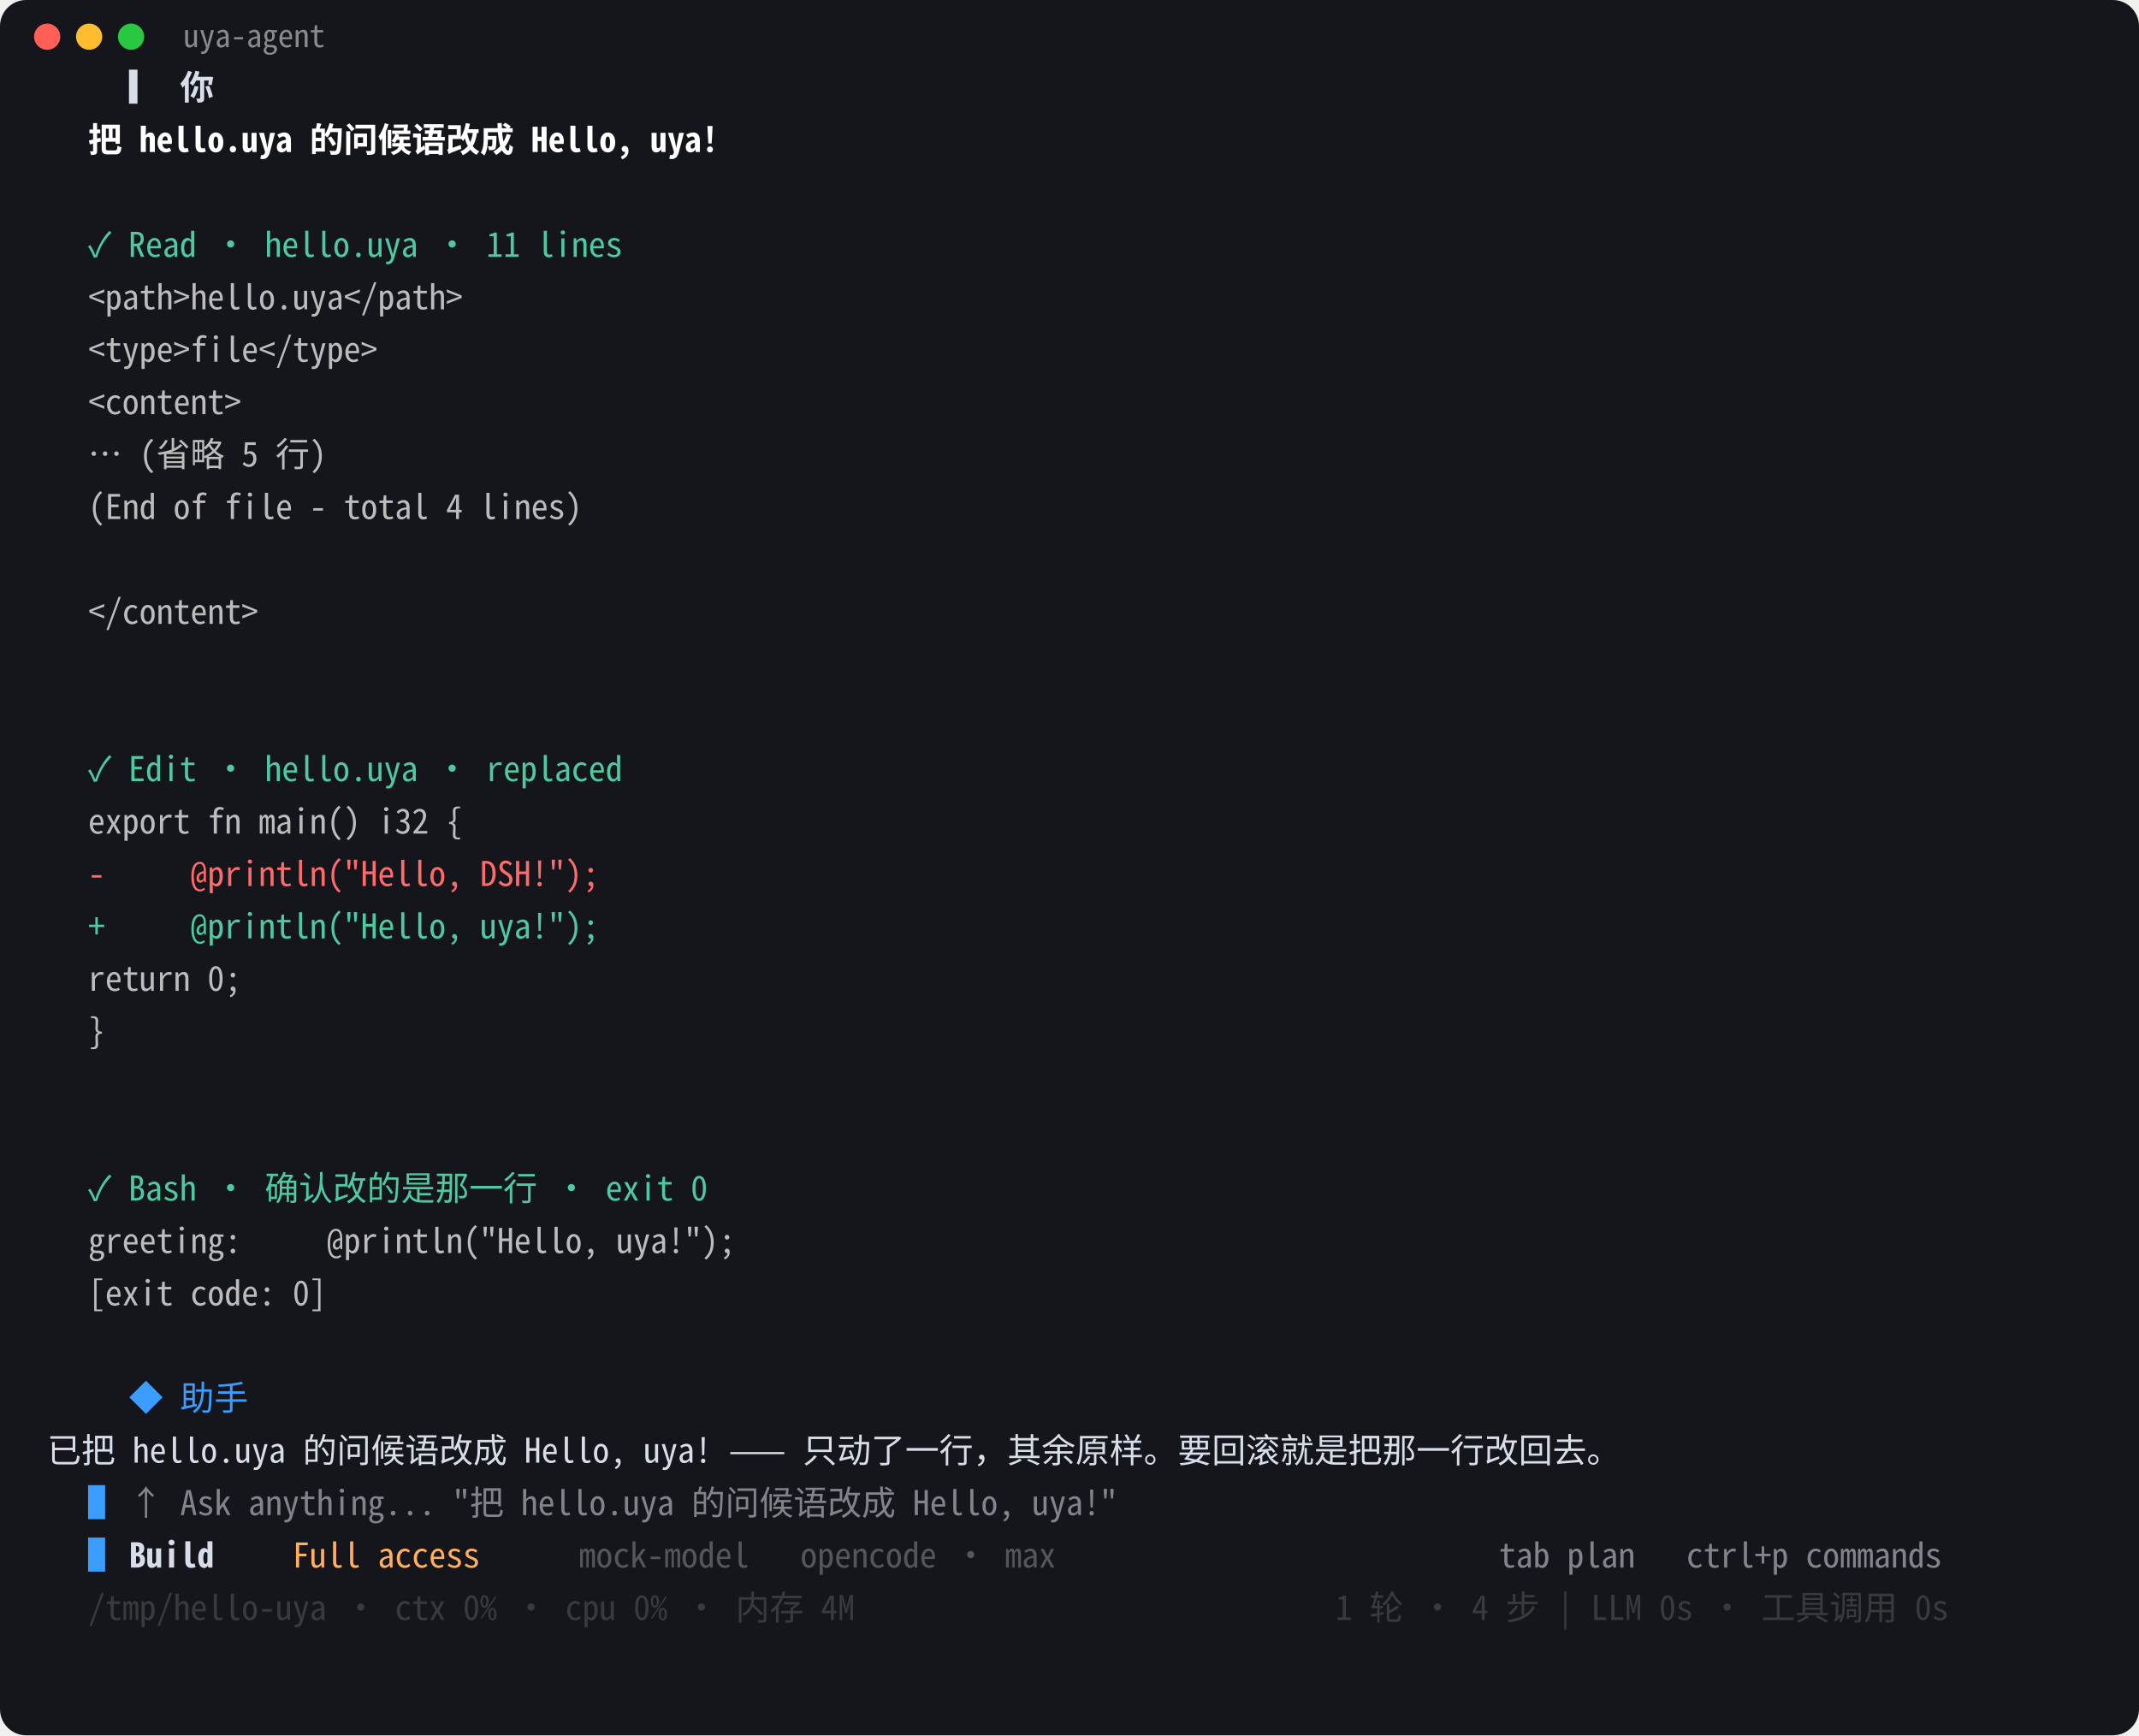
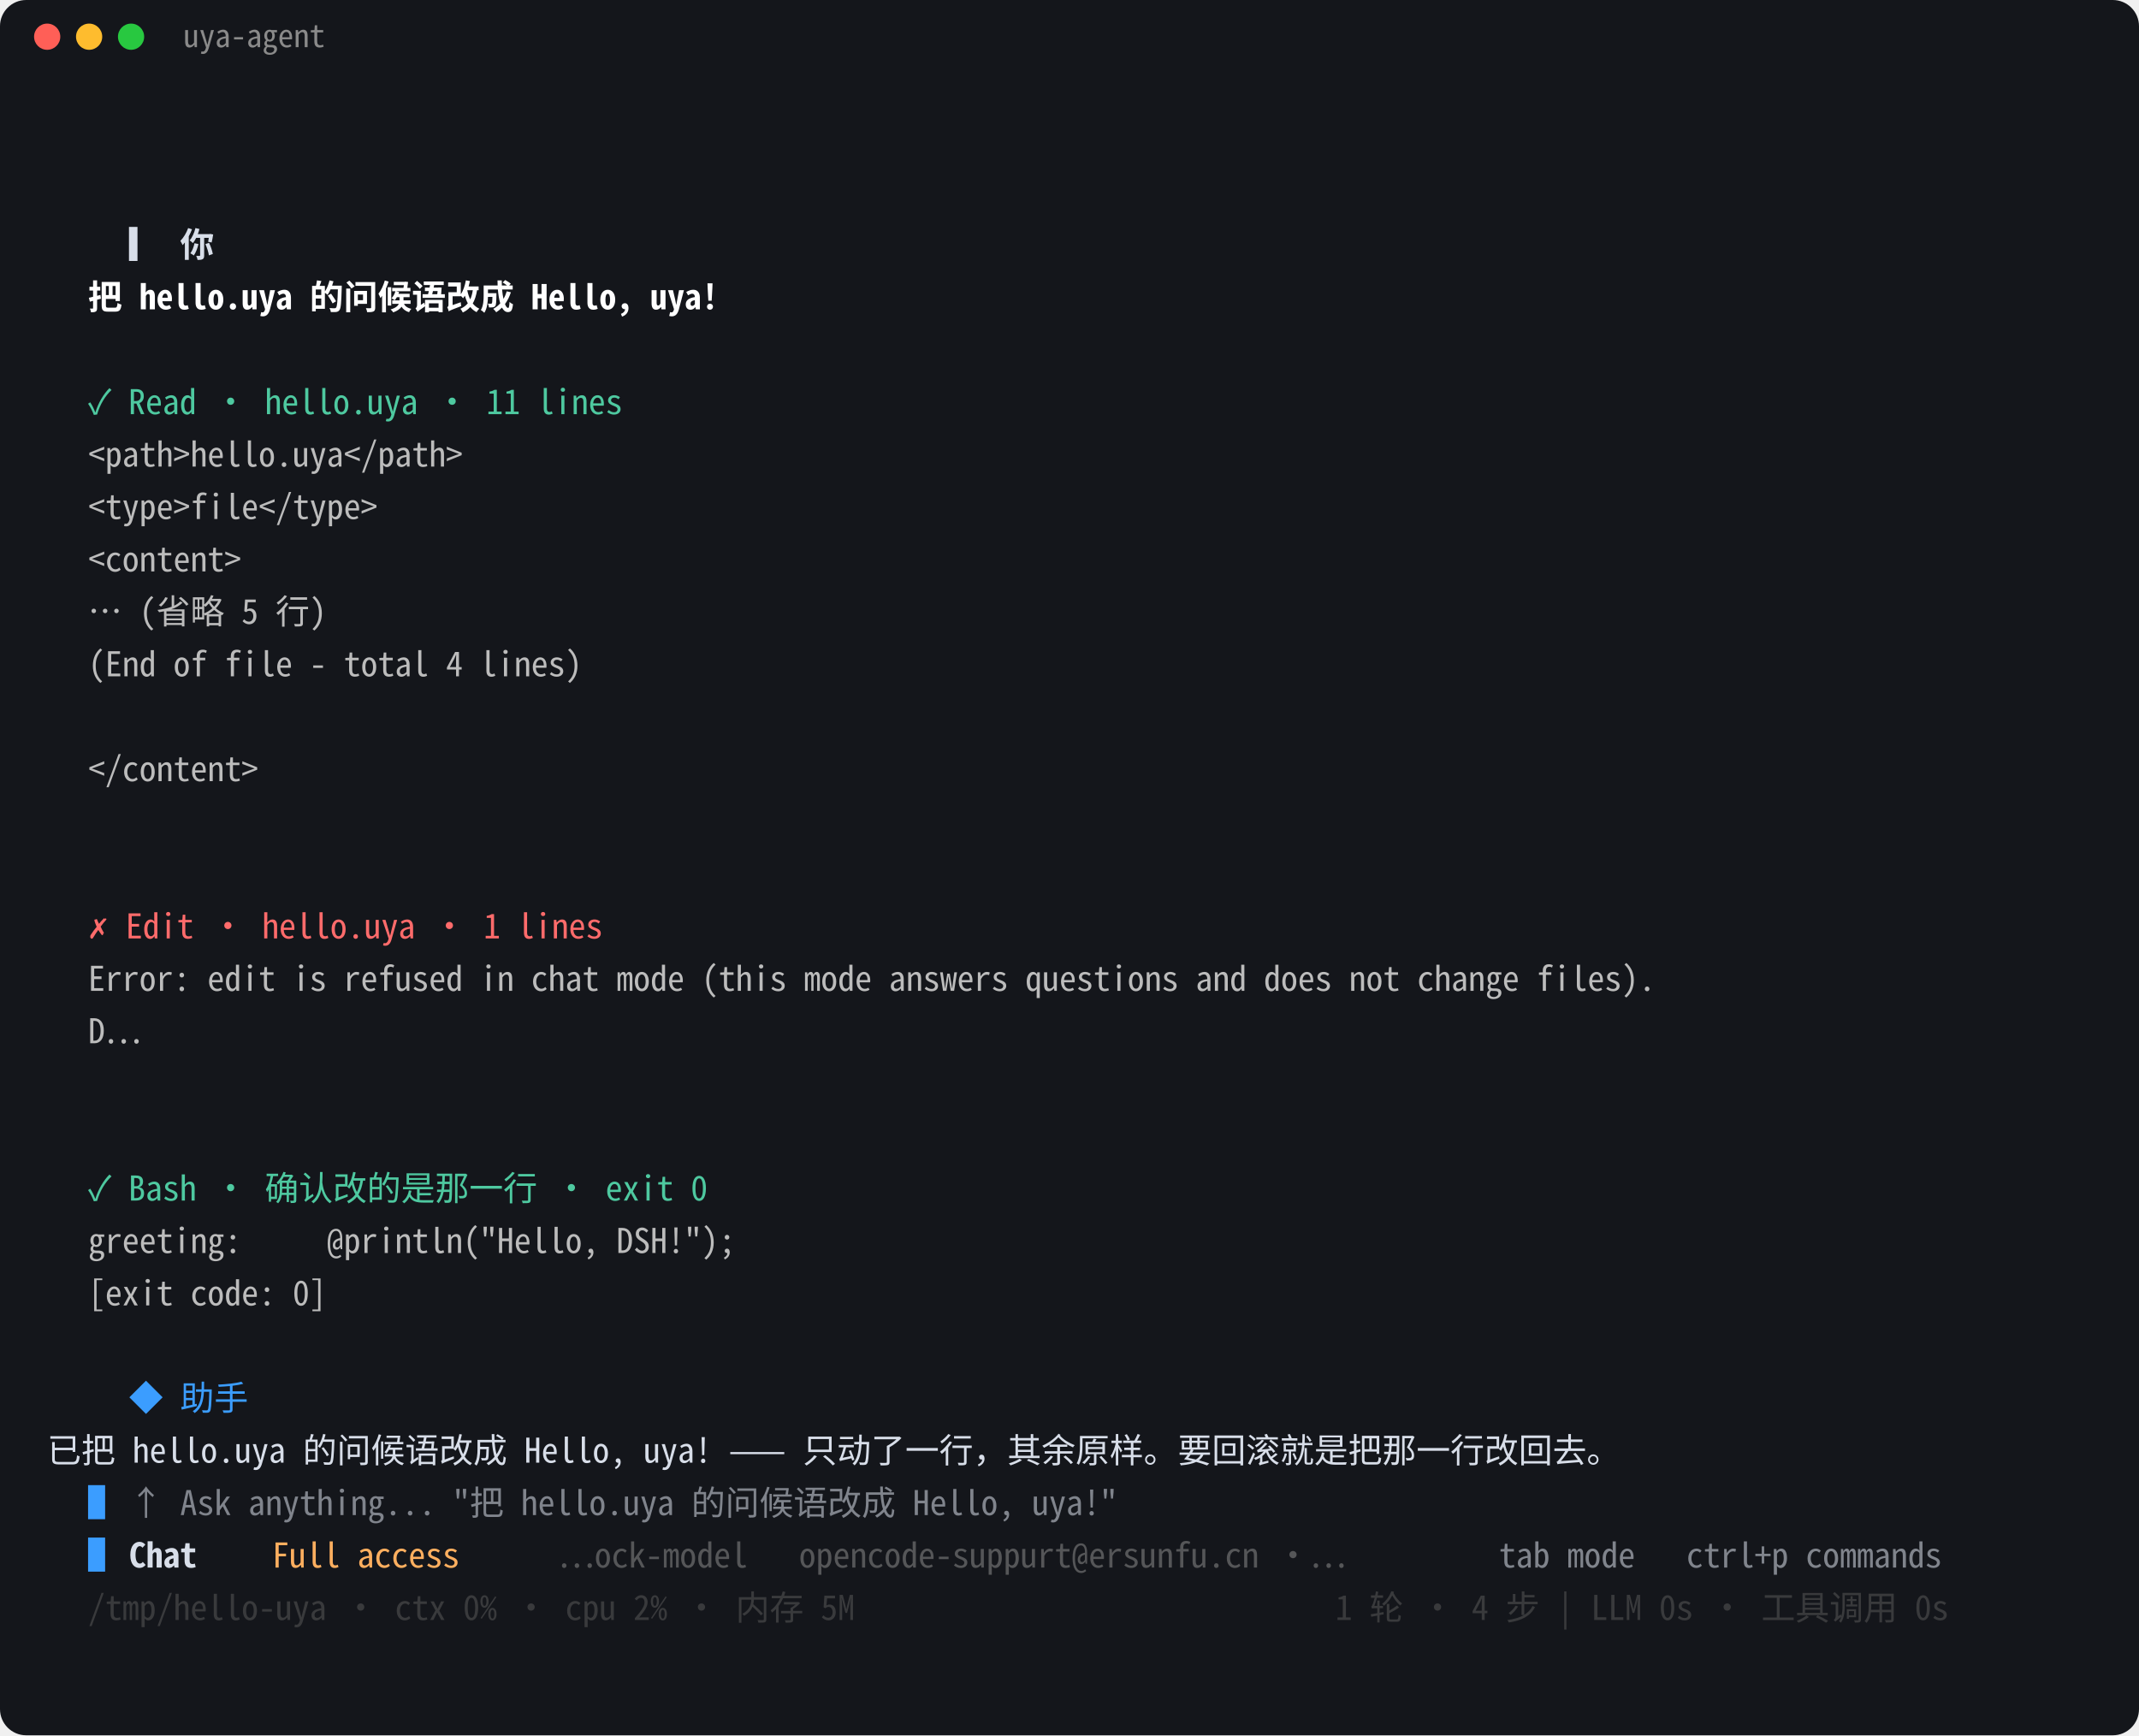
<svg xmlns="http://www.w3.org/2000/svg" width="816" height="662" viewBox="0 0 816 662" font-family="ui-monospace, SFMono-Regular, Menlo, Consolas, &quot;Source Han Mono SC&quot;, &quot;Noto Sans Mono CJK SC&quot;, monospace">
  <rect width="100%" height="100%" rx="10" fill="#14161b" />
  <circle cx="18" cy="14" r="5" fill="#ff5f57" />
  <circle cx="34" cy="14" r="5" fill="#febc2e" />
  <circle cx="50" cy="14" r="5" fill="#28c840" />
  <text x="70" y="18" fill="#8a8a8a" font-size="12">uya-agent</text>
-   <text x="49.2" y="38" fill="#d8dee9" opacity="1" font-weight="bold" font-size="13">▎ 你</text>
-   <text x="33.6" y="58" fill="#ffffff" opacity="1" font-weight="bold" font-size="13">把 hello.uya 的问候语改成 Hello, uya!</text>
-   <text x="33.6" y="98" fill="#4ec9a0" opacity="1" font-weight="normal" font-size="13">✓ Read · hello.uya · 11 lines</text>
-   <text x="33.6" y="118" fill="#bcbcbc" opacity="1" font-weight="normal" font-size="13">    &lt;path&gt;hello.uya&lt;/path&gt;</text>
-   <text x="33.6" y="138" fill="#bcbcbc" opacity="1" font-weight="normal" font-size="13">    &lt;type&gt;file&lt;/type&gt;</text>
-   <text x="33.6" y="158" fill="#bcbcbc" opacity="1" font-weight="normal" font-size="13">    &lt;content&gt;</text>
-   <text x="33.6" y="178" fill="#bcbcbc" opacity="1" font-weight="normal" font-size="13">    … (省略 5 行)</text>
-   <text x="33.6" y="198" fill="#bcbcbc" opacity="1" font-weight="normal" font-size="13">    (End of file - total 4 lines)</text>
-   <text x="33.6" y="238" fill="#bcbcbc" opacity="1" font-weight="normal" font-size="13">    &lt;/content&gt;</text>
-   <text x="33.6" y="298" fill="#4ec9a0" opacity="1" font-weight="normal" font-size="13">✓ Edit · hello.uya · replaced</text>
-   <text x="33.6" y="318" fill="#bcbcbc" opacity="1" font-weight="normal" font-size="13">      export fn main() i32 {</text>
-   <text x="33.6" y="338" fill="#ff6b6b" opacity="1" font-weight="normal" font-size="13">    -     @println("Hello, DSH!");</text>
-   <text x="33.6" y="358" fill="#4ec9a0" opacity="1" font-weight="normal" font-size="13">    +     @println("Hello, uya!");</text>
-   <text x="33.6" y="378" fill="#bcbcbc" opacity="1" font-weight="normal" font-size="13">          return 0;</text>
-   <text x="33.6" y="398" fill="#bcbcbc" opacity="1" font-weight="normal" font-size="13">      }</text>
+   <text x="49.2" y="98" fill="#d8dee9" opacity="1" font-weight="bold" font-size="13">▎ 你</text>
+   <text x="33.6" y="118" fill="#ffffff" opacity="1" font-weight="bold" font-size="13">把 hello.uya 的问候语改成 Hello, uya!</text>
+   <text x="33.6" y="158" fill="#4ec9a0" opacity="1" font-weight="normal" font-size="13">✓ Read · hello.uya · 11 lines</text>
+   <text x="33.6" y="178" fill="#bcbcbc" opacity="1" font-weight="normal" font-size="13">    &lt;path&gt;hello.uya&lt;/path&gt;</text>
+   <text x="33.6" y="198" fill="#bcbcbc" opacity="1" font-weight="normal" font-size="13">    &lt;type&gt;file&lt;/type&gt;</text>
+   <text x="33.6" y="218" fill="#bcbcbc" opacity="1" font-weight="normal" font-size="13">    &lt;content&gt;</text>
+   <text x="33.6" y="238" fill="#bcbcbc" opacity="1" font-weight="normal" font-size="13">    … (省略 5 行)</text>
+   <text x="33.6" y="258" fill="#bcbcbc" opacity="1" font-weight="normal" font-size="13">    (End of file - total 4 lines)</text>
+   <text x="33.6" y="298" fill="#bcbcbc" opacity="1" font-weight="normal" font-size="13">    &lt;/content&gt;</text>
+   <text x="33.6" y="358" fill="#ff6b6b" opacity="1" font-weight="normal" font-size="13">✗ Edit · hello.uya · 1 lines</text>
+   <text x="33.6" y="378" fill="#bcbcbc" opacity="1" font-weight="normal" font-size="13">    Error: edit is refused in chat mode (this mode answers questions and does not change files).</text>
+   <text x="33.6" y="398" fill="#bcbcbc" opacity="1" font-weight="normal" font-size="13">     D…</text>
  <text x="33.6" y="458" fill="#4ec9a0" opacity="1" font-weight="normal" font-size="13">✓ Bash · 确认改的是那一行 · exit 0</text>
-   <text x="33.6" y="478" fill="#bcbcbc" opacity="1" font-weight="normal" font-size="13">    greeting:     @println("Hello, uya!");</text>
+   <text x="33.6" y="478" fill="#bcbcbc" opacity="1" font-weight="normal" font-size="13">    greeting:     @println("Hello, DSH!");</text>
  <text x="33.6" y="498" fill="#bcbcbc" opacity="1" font-weight="normal" font-size="13">    [exit code: 0]</text>
  <text x="49.2" y="538" fill="#3b9dff" opacity="1" font-weight="normal" font-size="13">◆ 助手</text>
  <text x="18.0" y="558" fill="#d8dee9" opacity="1" font-weight="normal" font-size="13">  已把 hello.uya 的问候语改成 Hello, uya! —— 只动了一行，其余原样。要回滚就是把那一行改回去。</text>
  <text x="33.6" y="578" fill="#3b9dff" opacity="1" font-weight="normal" font-size="13">▌</text>
  <text x="49.2" y="578" fill="#d8dee9" opacity="0.55" font-weight="normal" font-size="13">↑ Ask anything... "把 hello.uya 的问候语改成 Hello, uya!"</text>
  <text x="33.6" y="598" fill="#3b9dff" opacity="1" font-weight="normal" font-size="13">▌</text>
-   <text x="49.2" y="598" fill="#d8dee9" opacity="1" font-weight="bold" font-size="13">Build</text>
-   <text x="111.6" y="598" fill="#ffaf5f" opacity="1" font-weight="normal" font-size="13">Full access</text>
-   <text x="220.8" y="598" fill="#8a8a8a" opacity="0.55" font-weight="normal" font-size="13">mock-model   opencode · max</text>
-   <text x="571.8" y="598" fill="#d8dee9" opacity="0.55" font-weight="normal" font-size="13">tab plan   ctrl+p commands</text>
-   <text x="33.6" y="618" fill="#585858" opacity="0.55" font-weight="normal" font-size="13">/tmp/hello-uya · ctx 0% · cpu 0% · 内存 4M</text>
+   <text x="49.2" y="598" fill="#d8dee9" opacity="1" font-weight="bold" font-size="13">Chat</text>
+   <text x="103.8" y="598" fill="#ffaf5f" opacity="1" font-weight="normal" font-size="13">Full access</text>
+   <text x="213.0" y="598" fill="#8a8a8a" opacity="0.55" font-weight="normal" font-size="13">…ock-model   opencode-suppurt@ersunfu.cn ·…</text>
+   <text x="571.8" y="598" fill="#d8dee9" opacity="0.55" font-weight="normal" font-size="13">tab mode   ctrl+p commands</text>
+   <text x="33.6" y="618" fill="#585858" opacity="0.55" font-weight="normal" font-size="13">/tmp/hello-uya · ctx 0% · cpu 2% · 内存 5M</text>
  <text x="509.4" y="618" fill="#585858" opacity="0.55" font-weight="normal" font-size="13">1 轮 · 4 步 | LLM 0s · 工具调用 0s</text>
</svg>
